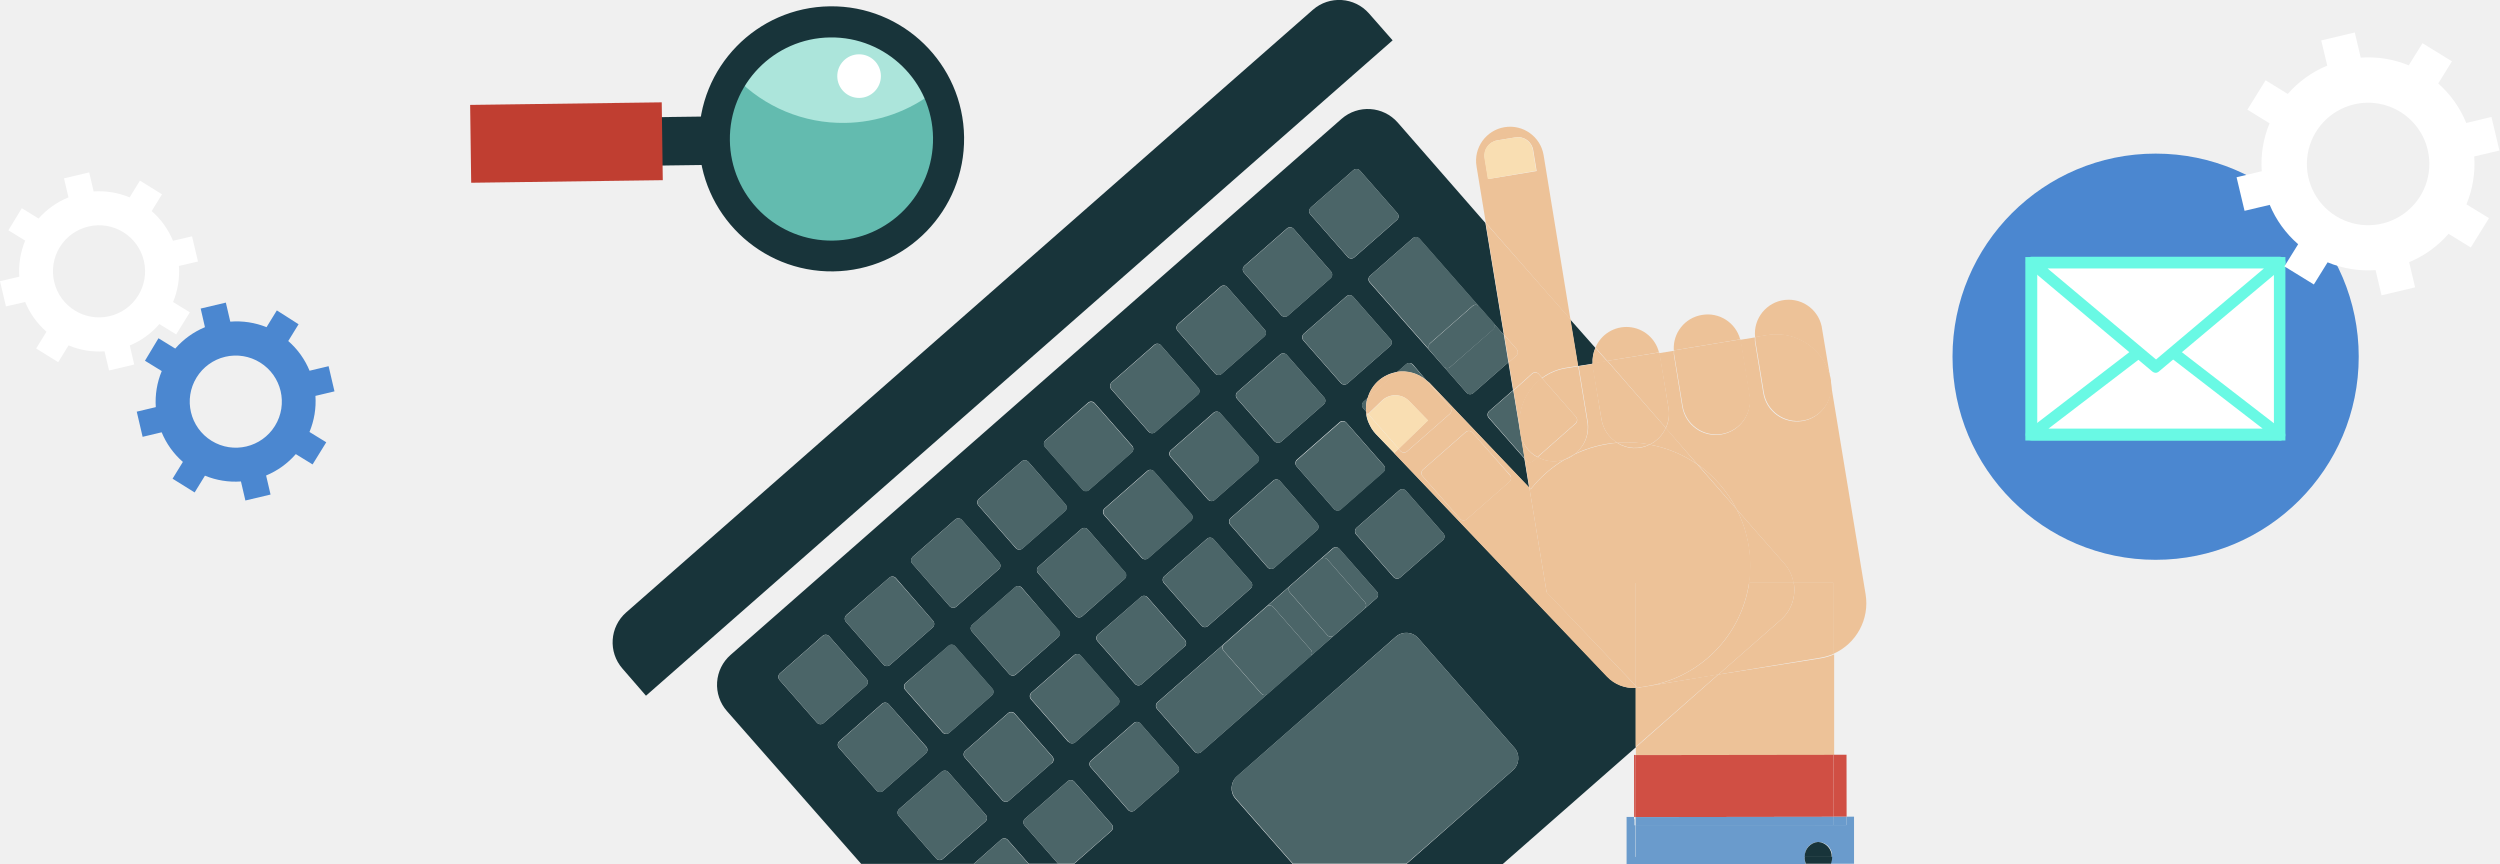
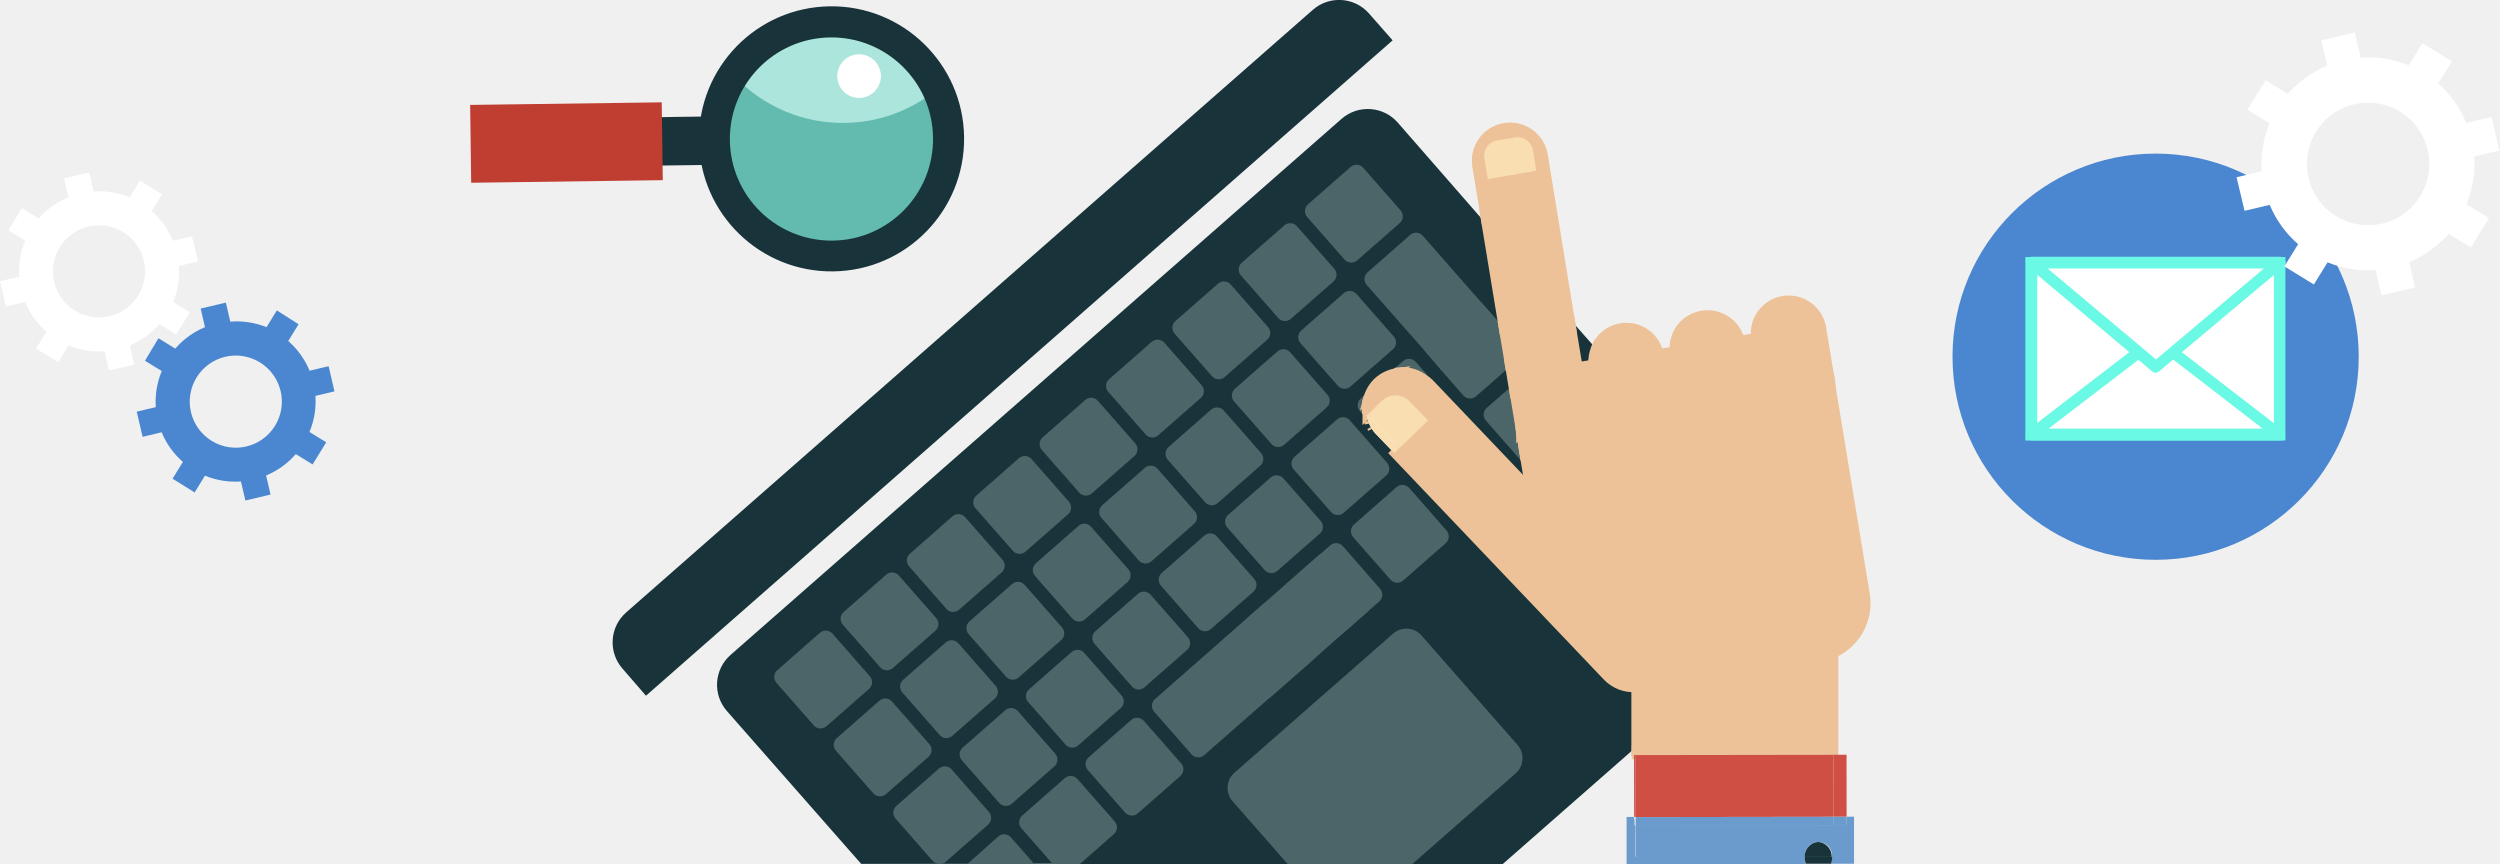
<svg xmlns="http://www.w3.org/2000/svg" viewBox="0 0 298 102.96">
  <defs>
-     <style>.cls-1{fill:#4b87d0;}.cls-2{fill:#fff;}.cls-3{fill:#69f9e4;}.cls-4{fill:#63bbaf;}.cls-5{fill:#ace5db;}.cls-6{fill:#18343a;}.cls-7{fill:#c03e31;}.cls-8{fill:none;}.cls-9{fill:#4b6568;}.cls-10{fill:#edc298;}.cls-11{fill:#f9deb2;}.cls-12{fill:#d04f44;}.cls-13{fill:#6a9bcc;}</style>
+     <style>
+             .cls-1{fill:#4b87d0;}.cls-2{fill:#fff;}.cls-3{fill:#69f9e4;}.cls-4{fill:#63bbaf;}.cls-5{fill:#ace5db;}.cls-6{fill:#18343a;}.cls-7{fill:#c03e31;}.cls-8{fill:none;}.cls-9{fill:#4b6568;stroke: #4b6568;}.cls-10{fill:#edc298;stroke: #edc298;}.cls-11{fill:#f9deb2;}.cls-12{fill:#d04f44;}.cls-13{fill:#6a9bcc;}
+         </style>
  </defs>
  <g id="Layer_2" data-name="Layer 2">
    <g id="Layer_1-2" data-name="Layer 1">
      <circle class="cls-1" cx="256.95" cy="42.52" r="24.21" />
      <rect class="cls-2" x="246.71" y="26.77" width="20.49" height="29.59" transform="translate(215.1 298.47) rotate(-89.94)" />
      <path class="cls-3" d="M272.42,52.51l-31,0,0-21.87,31,0ZM242.84,51.1l28.21,0,0-19.11-28.21,0Z" />
      <polygon class="cls-2" points="242.15 51.78 256.95 40.41 271.73 51.81 242.15 51.78" />
      <path class="cls-3" d="M271.73,52.5h0l-29.58,0a.69.69,0,0,1-.42-1.24l14.8-11.37a.69.69,0,0,1,.84,0l14.74,11.38a.69.69,0,0,1-.39,1.26Zm-27.55-1.41,25.53,0L257,41.28Z" />
      <polygon class="cls-2" points="242.18 31.29 256.95 43.75 271.75 31.33 242.18 31.29" />
      <path class="cls-3" d="M257,44.44a.69.69,0,0,1-.45-.16L241.73,31.82a.69.69,0,0,1,.44-1.22h0l29.58,0a.69.69,0,0,1,.44,1.22l-14.8,12.42A.69.69,0,0,1,257,44.44ZM244.07,32,257,42.85,269.86,32Z" />
      <path class="cls-2" d="M290.64,9.95l1.63-2.64-3.51-2.16-1.64,2.64a12.67,12.67,0,0,0-5.72-.92l-.71-3-4,.95.72,3a12.63,12.63,0,0,0-4.71,3.38l-2.64-1.63-2.17,3.5,2.64,1.63a12.6,12.6,0,0,0-.93,5.71l-3,.72.95,4,3-.71a12.6,12.6,0,0,0,3.39,4.69l-1.64,2.64,3.51,2.16,1.64-2.64a12.7,12.7,0,0,0,5.72.93l.71,3,4-.95-.71-3a12.67,12.67,0,0,0,4.7-3.38l2.65,1.63,2.17-3.5L294,24.36a12.66,12.66,0,0,0,.93-5.71l3-.71-.95-4-3,.72A12.65,12.65,0,0,0,290.64,9.95Zm-1.26,7.9a7.3,7.3,0,1,1-8.77-5.41A7.29,7.29,0,0,1,289.38,17.85Z" />
      <path class="cls-1" d="M27.45,38.34l-.53-2.27-3,.71L24.43,39a9.54,9.54,0,0,0-3.54,2.55l-2-1.23L17.28,43l2,1.23a9.54,9.54,0,0,0-.71,4.3l-2.27.54.7,3,2.27-.54a9.45,9.45,0,0,0,2.53,3.53l-1.23,2L23.2,58.7l1.23-2a9.48,9.48,0,0,0,4.29.69l.53,2.27,3-.71-.53-2.27a9.53,9.53,0,0,0,3.54-2.55l2,1.23,1.63-2.64-2-1.23a9.53,9.53,0,0,0,.71-4.3l2.27-.54-.7-3-2.27.54a9.48,9.48,0,0,0-2.54-3.54l1.23-2L33,37l-1.23,2A9.49,9.49,0,0,0,27.45,38.34ZM31,43.21A5.49,5.49,0,1,1,23.43,45,5.48,5.48,0,0,1,31,43.21Z" />
      <path class="cls-2" d="M4.6,26.05l-2-1.23L1,27.45l2,1.23a9.52,9.52,0,0,0-.7,4.3L0,33.52l.71,3L3,36a9.51,9.51,0,0,0,2.54,3.54l-1.23,2,2.63,1.63,1.23-2a9.46,9.46,0,0,0,4.29.71L13,44.16l3-.71-.53-2.27A9.49,9.49,0,0,0,19,38.63l2,1.23,1.63-2.63-2-1.23a9.52,9.52,0,0,0,.7-4.3l2.27-.53-.71-3-2.27.53a9.51,9.51,0,0,0-2.54-3.54l1.23-2-2.63-1.63-1.23,2a9.46,9.46,0,0,0-4.29-.71l-.53-2.27-3,.71.53,2.27A9.48,9.48,0,0,0,4.6,26.05Zm5.94.95A5.49,5.49,0,1,1,6.46,33.6,5.48,5.48,0,0,1,10.54,27Z" />
      <circle class="cls-4" cx="99.14" cy="16.56" r="13.58" transform="translate(-0.21 1.33) rotate(-0.77)" />
      <path class="cls-5" d="M99,3A13.57,13.57,0,0,0,87.71,9.25a17.71,17.71,0,0,0,13,5.4,17.67,17.67,0,0,0,10.75-3.81A13.57,13.57,0,0,0,99,3Z" />
      <path class="cls-6" d="M114.92,16.35a15.8,15.8,0,1,0-15.59,16A15.8,15.8,0,0,0,114.92,16.35ZM87,16.73A12.11,12.11,0,1,1,99.28,28.68,12.11,12.11,0,0,1,87,16.73Z" />
      <rect class="cls-6" x="57.94" y="14.05" width="27.68" height="5.77" transform="translate(-0.22 0.97) rotate(-0.77)" />
      <rect class="cls-7" x="56.1" y="12.35" width="22.84" height="9.28" transform="translate(-0.22 0.91) rotate(-0.77)" />
      <circle class="cls-2" cx="102.4" cy="9.07" r="2.6" transform="translate(-0.11 1.38) rotate(-0.77)" />
      <polygon class="cls-8" points="194.78 97.39 194.77 90 194.96 90 194.95 89.07 179.13 102.96 193.91 102.96 193.9 97.39 194.78 97.39" />
      <path class="cls-6" d="M119.34,100.07a.57.57,0,0,1,.8.05l2.49,2.84h3.5l-4-4.57a.57.57,0,0,1,.05-.8l5.08-4.46a.57.57,0,0,1,.8.05l4.46,5.08a.57.57,0,0,1-.05.8L128,103h26.1l-6.83-7.78a1.9,1.9,0,0,1,.18-2.68L166.38,75.9a1.9,1.9,0,0,1,2.68.18l11.45,13.05a1.9,1.9,0,0,1-.17,2.68L167.64,103h11.48L195,89.07V82a4.34,4.34,0,0,1-3.38-1.33L166.19,54h0L164,51.74a4.37,4.37,0,0,1-.49-.63l-.12-.21a4.4,4.4,0,0,1-.25-.5c0-.07-.07-.15-.09-.22a4.44,4.44,0,0,1-.18-.65h0a4.37,4.37,0,0,1,0-.44l-.36-.42a.57.57,0,0,1,.05-.8l.47-.42a4.34,4.34,0,0,1,3.55-3.12l1.05-.92a.57.57,0,0,1,.8.05L170,45.31a4.38,4.38,0,0,1,.4.34l11.87,12.47-.57-3.47-4.25-4.84a.57.57,0,0,1,.05-.8l2.85-2.5-.55-3.33-4.19,3.67a.57.57,0,0,1-.8-.05l-2.74-3.13h0l-8.81-10a.57.57,0,0,1,.05-.8l5.08-4.46a.57.57,0,0,1,.8.05l7.1,8.09h0l1.25,1.42.46.53h0l1.26,1.43-2.2-13.35L166.61,14.61a4.75,4.75,0,0,0-6.7-.44L87.09,78.06a4.74,4.74,0,0,0-.44,6.7l16,18.21h13.42Zm6-9.09-5.08,4.46a.57.57,0,0,1-.8-.05L115,90.3a.57.57,0,0,1,.05-.8L120.16,85a.57.57,0,0,1,.8.05l4.45,5.08A.57.57,0,0,1,125.36,91Zm13.39-21.49a.57.57,0,0,1,.05-.8l5.08-4.46a.57.57,0,0,1,.8.05l4.46,5.08a.57.57,0,0,1-.05.8L144,74.62a.57.57,0,0,1-.8-.05Zm2.43,7.61-5.08,4.46a.57.57,0,0,1-.8-.05l-4.46-5.08a.57.57,0,0,1,.05-.8L136,71.16a.57.57,0,0,1,.8.05l4.45,5.08A.57.57,0,0,1,141.18,77.1Zm5.48-14.55a.57.57,0,0,1,.05-.8l5.08-4.46a.57.57,0,0,1,.8.05l4.45,5.08a.57.57,0,0,1-.05.8l-5.08,4.46a.57.57,0,0,1-.8-.05Zm5.27-9.95-4.46-5.08a.57.57,0,0,1,.05-.8l5.08-4.46a.57.57,0,0,1,.8.05l4.46,5.08a.57.57,0,0,1-.05.8l-5.08,4.46A.57.57,0,0,1,151.93,52.6Zm-2,1.73a.57.57,0,0,1-.05.8l-5.08,4.46a.57.57,0,0,1-.8-.05l-4.46-5.08a.57.57,0,0,1,.05-.8l5.08-4.46a.57.57,0,0,1,.8.05ZM142,61.27a.57.57,0,0,1-.05.8l-5.08,4.46a.57.57,0,0,1-.8-.05l-4.46-5.08a.57.57,0,0,1,.05-.8l5.08-4.46a.57.57,0,0,1,.8.05Zm-7.91,6.94a.57.57,0,0,1-.05.8L129,73.46a.57.57,0,0,1-.8-.05l-4.46-5.08a.57.57,0,0,1,.05-.8l5.08-4.46a.57.57,0,0,1,.8.05Zm-7.91,6.94a.57.57,0,0,1-.05.8L121.1,80.4a.57.57,0,0,1-.8-.05l-4.45-5.08a.57.57,0,0,1,.05-.8L121,70a.57.57,0,0,1,.8.05Zm-7.91,6.94a.57.57,0,0,1-.05.8l-5.08,4.46a.57.57,0,0,1-.8-.05l-4.45-5.08a.57.57,0,0,1,.05-.8L113.06,77a.57.57,0,0,1,.8.05Zm9.07,6.35-4.45-5.08a.57.57,0,0,1,.05-.8l5.08-4.46a.57.57,0,0,1,.8.05l4.46,5.08a.57.57,0,0,1-.05.8l-5.08,4.46A.57.57,0,0,1,127.39,88.44Zm13,3.69-5.08,4.46a.57.57,0,0,1-.8-.05L130,91.45a.57.57,0,0,1,.05-.8l5.08-4.46a.57.57,0,0,1,.8.05l4.46,5.08A.57.57,0,0,1,140.37,92.12Zm23.73-20.81L159,75.76h0l-2.83,2.48h0l-5.08,4.46h0l-7.91,6.94a.57.57,0,0,1-.8-.05l-4.46-5.08a.57.57,0,0,1,.05-.8l7.91-6.94h0l3-2.66,4.88-4.28h0l5.08-4.46a.57.57,0,0,1,.8.05l4.46,5.08A.57.57,0,0,1,164.09,71.31Zm2.71-12.87a.57.57,0,0,1,.8.05l4.46,5.08a.57.57,0,0,1-.05.8l-5.08,4.46a.57.57,0,0,1-.8-.05l-4.46-5.08a.57.57,0,0,1,.05-.8Zm-1.84-3a.57.57,0,0,1-.05.8l-5.08,4.46a.57.57,0,0,1-.8-.05l-4.46-5.08a.57.57,0,0,1,.05-.8l5.08-4.46a.57.57,0,0,1,.8.05Zm.81-15a.57.57,0,0,1-.05.8l-5.08,4.46a.57.57,0,0,1-.8-.05l-4.46-5.08a.57.57,0,0,1,.05-.8l5.08-4.46a.57.57,0,0,1,.8.05Zm-9.52-15.7,5.08-4.46a.57.57,0,0,1,.8.05l4.46,5.08a.57.57,0,0,1-.05.8l-5.08,4.46a.57.57,0,0,1-.8-.05l-4.45-5.08A.57.57,0,0,1,156.25,24.75Zm-7.91,6.94,5.08-4.46a.57.57,0,0,1,.8.05l4.45,5.08a.57.57,0,0,1-.05.8l-5.08,4.46a.57.57,0,0,1-.8-.05l-4.45-5.08A.57.57,0,0,1,148.34,31.69Zm-7.91,6.94,5.08-4.46a.57.57,0,0,1,.8.05l4.46,5.08a.57.57,0,0,1-.05.8l-5.08,4.46a.57.57,0,0,1-.8-.05l-4.46-5.08A.57.57,0,0,1,140.43,38.63Zm-7.91,6.94,5.08-4.46a.57.57,0,0,1,.8.05l4.45,5.08a.57.57,0,0,1-.05.8l-5.08,4.46a.57.57,0,0,1-.8-.05l-4.46-5.08A.57.57,0,0,1,132.52,45.57Zm-7.91,6.94L129.69,48a.57.57,0,0,1,.8.05l4.46,5.08a.57.57,0,0,1-.05.8l-5.08,4.46a.57.57,0,0,1-.8-.05l-4.46-5.08A.57.57,0,0,1,124.61,52.5Zm-7.91,6.94L121.78,55a.57.57,0,0,1,.8.05L127,60.12a.57.57,0,0,1-.05.8l-5.08,4.46a.57.57,0,0,1-.8-.05l-4.45-5.08A.57.57,0,0,1,116.7,59.44Zm-7.91,6.94,5.08-4.46a.57.57,0,0,1,.8.05l4.46,5.08a.57.57,0,0,1-.05.8L114,72.31a.57.57,0,0,1-.8-.05l-4.45-5.08A.57.57,0,0,1,108.8,66.38Zm-7.91,6.94L106,68.86a.57.57,0,0,1,.8.05L111.22,74a.57.57,0,0,1-.05.8l-5.08,4.46a.57.57,0,0,1-.8-.05l-4.45-5.08A.57.57,0,0,1,100.89,73.32ZM97.38,86.14l-4.46-5.08a.57.57,0,0,1,.05-.8l5.08-4.46a.57.57,0,0,1,.8.05l4.45,5.08a.57.57,0,0,1-.05.8l-5.08,4.46A.57.57,0,0,1,97.38,86.14Zm7.1,8.09L100,89.15a.57.57,0,0,1,.05-.8l5.08-4.46a.57.57,0,0,1,.8.05L110.41,89a.57.57,0,0,1-.05.8l-5.08,4.46A.57.57,0,0,1,104.48,94.23Zm7.1,8.09-4.45-5.08a.57.57,0,0,1,.05-.8L112.25,92a.57.57,0,0,1,.8.05l4.46,5.08a.57.57,0,0,1-.05.8l-5.08,4.46A.57.57,0,0,1,111.57,102.31Z" />
      <path class="cls-6" d="M189.84,43.35a4,4,0,0,1,.33-1.88l-3-3.39.92,5.55Z" />
      <rect class="cls-9" x="94.17" y="77.05" width="7.89" height="7.89" rx="0.57" ry="0.57" transform="translate(-29.05 84.82) rotate(-41.26)" />
      <rect class="cls-9" x="102.08" y="70.11" width="7.89" height="7.89" rx="0.57" ry="0.57" transform="translate(-22.51 88.32) rotate(-41.26)" />
      <rect class="cls-9" x="109.99" y="63.17" width="7.89" height="7.89" rx="0.57" ry="0.57" transform="translate(-15.98 91.8) rotate(-41.26)" />
      <rect class="cls-9" x="117.9" y="56.24" width="7.89" height="7.89" rx="0.57" ry="0.57" transform="translate(-9.44 95.3) rotate(-41.26)" />
      <rect class="cls-9" x="125.81" y="49.3" width="7.89" height="7.89" rx="0.57" ry="0.57" transform="translate(-2.9 98.79) rotate(-41.26)" />
      <rect class="cls-9" x="133.72" y="42.36" width="7.89" height="7.89" rx="0.57" ry="0.57" transform="translate(3.64 102.27) rotate(-41.25)" />
      <rect class="cls-9" x="141.63" y="35.42" width="7.89" height="7.89" rx="0.57" ry="0.57" transform="translate(10.19 105.79) rotate(-41.26)" />
      <rect class="cls-9" x="149.54" y="28.48" width="7.89" height="7.89" rx="0.57" ry="0.57" transform="translate(16.72 109.28) rotate(-41.26)" />
      <rect class="cls-9" x="157.45" y="21.54" width="7.89" height="7.89" rx="0.57" ry="0.57" transform="translate(23.25 112.75) rotate(-41.26)" />
      <rect class="cls-9" x="101.27" y="85.14" width="7.89" height="7.89" rx="0.57" ry="0.57" transform="translate(-32.63 91.49) rotate(-41.25)" />
      <rect class="cls-9" x="109.18" y="78.2" width="7.89" height="7.89" rx="0.57" ry="0.57" transform="translate(-26.09 95) rotate(-41.26)" />
      <rect class="cls-9" x="117.09" y="71.26" width="7.89" height="7.89" rx="0.57" ry="0.57" transform="translate(-19.55 98.5) rotate(-41.27)" />
      <rect class="cls-9" x="125" y="64.32" width="7.89" height="7.89" rx="0.57" ry="0.57" transform="translate(-13.01 101.98) rotate(-41.26)" />
      <rect class="cls-9" x="132.91" y="57.39" width="7.89" height="7.89" rx="0.57" ry="0.57" transform="translate(-6.48 105.46) rotate(-41.25)" />
      <rect class="cls-9" x="140.81" y="50.45" width="7.89" height="7.89" rx="0.57" ry="0.57" transform="translate(0.07 108.97) rotate(-41.26)" />
      <rect class="cls-9" x="148.72" y="43.51" width="7.89" height="7.89" rx="0.57" ry="0.57" transform="translate(6.61 112.46) rotate(-41.26)" />
      <rect class="cls-9" x="156.63" y="36.57" width="7.89" height="7.89" rx="0.57" ry="0.57" transform="translate(13.15 115.95) rotate(-41.26)" />
      <polygon class="cls-9" points="178.03 38.48 177.57 37.95 178.03 38.48 178.03 38.48" />
      <path class="cls-9" d="M170.44,40.93l5.08-4.46a.57.57,0,0,1,.8.05l-7.1-8.09a.57.57,0,0,0-.8-.05l-5.08,4.46a.57.57,0,0,0-.05.8l8.81,10h0l-1.71-2A.57.57,0,0,1,170.44,40.93Z" />
      <rect class="cls-9" x="108.37" y="93.23" width="7.89" height="7.89" rx="0.57" ry="0.57" transform="translate(-36.2 98.2) rotate(-41.26)" />
      <rect class="cls-9" x="116.27" y="86.29" width="7.89" height="7.89" rx="0.57" ry="0.57" transform="translate(-29.66 101.68) rotate(-41.26)" />
      <rect class="cls-9" x="124.18" y="79.35" width="7.89" height="7.89" rx="0.57" ry="0.57" transform="translate(-23.12 105.17) rotate(-41.26)" />
      <rect class="cls-9" x="132.09" y="72.41" width="7.89" height="7.89" rx="0.57" ry="0.57" transform="translate(-16.58 108.67) rotate(-41.26)" />
      <rect class="cls-9" x="140" y="65.47" width="7.89" height="7.89" rx="0.57" ry="0.57" transform="translate(-10.04 112.16) rotate(-41.26)" />
      <rect class="cls-9" x="147.91" y="58.54" width="7.89" height="7.89" rx="0.57" ry="0.57" transform="translate(-3.5 115.66) rotate(-41.26)" />
      <rect class="cls-9" x="155.82" y="51.6" width="7.89" height="7.89" rx="0.57" ry="0.57" transform="translate(3.03 119.14) rotate(-41.25)" />
      <path class="cls-9" d="M163,47.45l-.47.42a.57.57,0,0,0-.05.8l.36.42A4.41,4.41,0,0,1,163,47.45Z" />
      <path class="cls-9" d="M170,45.31l-1.62-1.85a.57.57,0,0,0-.8-.05l-1.05.92A4.4,4.4,0,0,1,170,45.31Z" />
      <path class="cls-9" d="M178,38.48a.57.57,0,0,1-.05.8l-5.08,4.46a.57.57,0,0,1-.8-.05l2.74,3.13a.57.57,0,0,0,.8.05l4.19-3.67-.54-3.28Z" />
      <polygon class="cls-9" points="176.32 36.53 176.32 36.53 177.57 37.95 176.32 36.53" />
      <path class="cls-9" d="M172.9,43.73,178,39.28a.57.57,0,0,0,.05-.8l-.46-.53-1.25-1.42a.57.57,0,0,0-.8-.05l-5.08,4.46a.57.57,0,0,0-.05.8l1.71,2A.57.57,0,0,0,172.9,43.73Z" />
      <path class="cls-9" d="M119.34,100.07,116.05,103h6.58l-2.49-2.84A.57.57,0,0,0,119.34,100.07Z" />
      <path class="cls-9" d="M132.51,98.26l-4.46-5.08a.57.57,0,0,0-.8-.05l-5.08,4.46a.57.57,0,0,0-.05.8l4,4.57H128l4.44-3.9A.57.57,0,0,0,132.51,98.26Z" />
      <rect class="cls-9" x="131.28" y="87.44" width="7.89" height="7.89" rx="0.57" ry="0.57" transform="translate(-26.69 111.87) rotate(-41.26)" />
      <path class="cls-9" d="M150.31,82.65l-4.46-5.08a.57.57,0,0,1,.05-.8L138,83.71a.57.57,0,0,0-.05.8l4.46,5.08a.57.57,0,0,0,.8.05l7.91-6.94A.57.57,0,0,1,150.31,82.65Z" />
      <path class="cls-9" d="M158.21,75.71l-4.46-5.08a.57.57,0,0,1,.05-.8l-4.88,4.28,2.05-1.8a.57.57,0,0,1,.8.05l4.46,5.08a.57.57,0,0,1,0,.8L159,75.77A.57.57,0,0,1,158.21,75.71Z" />
      <polygon class="cls-9" points="145.9 76.77 145.9 76.77 148.93 74.12 145.9 76.77" />
      <polygon class="cls-9" points="151.1 82.7 156.19 78.25 156.19 78.25 151.1 82.7 151.1 82.7" />
      <path class="cls-9" d="M156.24,77.45l-4.46-5.08a.57.57,0,0,0-.8-.05l-2.05,1.8-3,2.66a.57.57,0,0,0-.05.8l4.46,5.08a.57.57,0,0,0,.8.05l5.08-4.46A.57.57,0,0,0,156.24,77.45Z" />
      <path class="cls-9" d="M159.69,65.43a.57.57,0,0,0-.8-.05l-5.08,4.46h0l3.63-3.19a.57.57,0,0,1,.8.05l4.46,5.08a.57.57,0,0,1-.05.8L159,75.77h0l5.08-4.46a.57.57,0,0,0,.05-.8Z" />
      <rect class="cls-9" x="155.25" y="67.26" width="5.96" height="7.89" rx="0.57" ry="0.57" transform="translate(-7.68 122.02) rotate(-41.26)" />
      <rect class="cls-9" x="162.92" y="59.69" width="7.89" height="7.89" rx="0.57" ry="0.57" transform="translate(-0.54 125.84) rotate(-41.26)" />
      <path class="cls-9" d="M181.22,51.59l-.84-5.06L177.54,49a.57.57,0,0,0-.05.8l4.25,4.84-.5-3Z" />
      <path class="cls-9" d="M180.52,89.13,169.07,76.08a1.9,1.9,0,0,0-2.68-.18L147.47,92.49a1.9,1.9,0,0,0-.18,2.68l6.83,7.78h13.52l12.7-11.14A1.9,1.9,0,0,0,180.52,89.13Z" />
      <path class="cls-6" d="M77,82.93l89-78.12-2.81-3.2a4.75,4.75,0,0,0-6.7-.44L74.64,73a4.75,4.75,0,0,0-.44,6.7Z" />
      <path class="cls-10" d="M184,18.5a4.05,4.05,0,1,0-8,1.32l1.11,6.74L187.2,38.09Zm-6.61,2.84-.41-2.51a1.83,1.83,0,0,1,1.51-2.1l2.17-.36a1.83,1.83,0,0,1,2.1,1.51l.41,2.51Z" />
      <path class="cls-10" d="M180.78,41.61a.57.57,0,0,1-.05.8l-.89.78.55,3.33,2.23-2a.57.57,0,0,1,.8.05l.4.46a6.56,6.56,0,0,1,2.82-1.19l1.48-.24-.92-5.55L177.09,26.56l2.2,13.35Z" />
      <path class="cls-10" d="M180.78,41.61l-1.48-1.69.54,3.28.89-.78A.57.57,0,0,0,180.78,41.61Z" />
      <path class="cls-10" d="M181.23,51.64l0-.18a6.59,6.59,0,0,1,2.61-6.39l-.4-.46a.57.57,0,0,0-.8-.05l-2.23,2,.84,5.06Z" />
      <path class="cls-10" d="M197.75,42a4,4,0,0,0-7.57-.57l1.4,1.59Z" />
      <path class="cls-10" d="M189.84,43.35l1.73-.29-1.4-1.59A4,4,0,0,0,189.84,43.35Z" />
      <path class="cls-10" d="M202.88,37.54a4,4,0,0,0-3.36,4.22l7.91-1.31A4,4,0,0,0,202.88,37.54Z" />
      <path class="cls-10" d="M218.21,45.31l-1-6a4,4,0,0,0-8,.88l1.45-.24A6.59,6.59,0,0,1,218.21,45.31Z" />
      <path class="cls-10" d="M198.89,48.67a4,4,0,0,1-.33,2.37l3.76,4.29A14.66,14.66,0,0,1,207,60.7l5.69,6.48a4.7,4.7,0,0,1,1.09,2.3h4.75v8.46a6.59,6.59,0,0,0,3.85-7.1l-4.2-25.47v0l0,.16a4.05,4.05,0,0,1-8,1.32l-1-6.19a4,4,0,0,1,0-.44l-1.77.29a4,4,0,0,1,.11.42l1,6.2a4.05,4.05,0,1,1-8,1.32l-1-6.2a4,4,0,0,1,0-.44l-1.77.29a4,4,0,0,1,.11.42Z" />
      <path class="cls-10" d="M196.64,53a14.66,14.66,0,0,1,5.69,2.36L198.56,51A4,4,0,0,1,196.64,53Z" />
      <path class="cls-10" d="M186.51,54.75a3.82,3.82,0,0,1-3.22-.28l-.55.48a.57.57,0,0,1-.8-.05l-.21-.24.57,3.47.16.17A14.72,14.72,0,0,1,186.51,54.75Z" />
      <path class="cls-10" d="M208.49,69.48h5.31a4.7,4.7,0,0,0-1.09-2.3L207,60.7a14.64,14.64,0,0,1,1.46,8.79Z" />
      <path class="cls-10" d="M187.65,54.14a14.62,14.62,0,0,1,3.93-1.24c.4-.07.8-.1,1.2-.14A4,4,0,0,1,190.9,50l-1-6.19a4,4,0,0,1,0-.44l-1.73.28,1.09,6.63A4,4,0,0,1,187.65,54.14Z" />
      <path class="cls-10" d="M182.74,55l.55-.48a4,4,0,0,1-2.06-2.83l.5,3,.21.24A.57.57,0,0,0,182.74,55Z" />
      <path class="cls-10" d="M187.82,50.49l-4.53,4a3.82,3.82,0,0,0,3.22.28c.37-.22.75-.42,1.14-.61a4,4,0,0,0,1.56-3.87l-1.09-6.63-1.48.24a6.56,6.56,0,0,0-2.82,1.19l4.05,4.62A.57.57,0,0,1,187.82,50.49Z" />
      <path class="cls-10" d="M181.2,51.46l0,.18a4,4,0,0,0,2.06,2.83l4.53-4a.57.57,0,0,0,.05-.8l-4.05-4.62A6.59,6.59,0,0,0,181.2,51.46Z" />
      <path class="cls-10" d="M198.56,51a4,4,0,0,0,.33-2.37l-1-6.2a4,4,0,0,0-.11-.42l-6.18,1Z" />
      <path class="cls-10" d="M190.9,50a4,4,0,0,0,1.89,2.78,14.57,14.57,0,0,1,3.86.2A4,4,0,0,0,198.56,51l-7-8-1.73.29a4,4,0,0,0,0,.44Z" />
      <path class="cls-10" d="M200.57,48.39a4.05,4.05,0,1,0,8-1.32l-1-6.2a4,4,0,0,0-.11-.42l-7.91,1.31a4,4,0,0,0,0,.44Z" />
      <path class="cls-10" d="M210.25,46.79a4.05,4.05,0,0,0,8-1.32l0-.16a6.59,6.59,0,0,0-7.57-5.39l-1.45.24a4,4,0,0,0,0,.44Z" />
      <path class="cls-10" d="M162.85,49.08a4.37,4.37,0,0,0,0,.44l.18-.18Z" />
      <path class="cls-10" d="M184.36,70.58l-2.06-12.46L170.43,45.66a4.38,4.38,0,0,0-.4-.34l2.83,3.23a.57.57,0,0,1-.05.8l-5.08,4.46a.57.57,0,0,1-.8-.05l-.22-.25-.53.51,25.38,26.66A4.34,4.34,0,0,0,194.94,82v-.3Zm-4.45-13.15-5.08,4.46a.57.57,0,0,1-.8-.05l-4.46-5.08a.57.57,0,0,1,.05-.8l5.08-4.46a.57.57,0,0,1,.8.05L180,56.63A.57.57,0,0,1,179.91,57.43Z" />
      <path class="cls-10" d="M163.16,50.4c0-.07-.07-.15-.09-.22C163.1,50.26,163.13,50.33,163.16,50.4Z" />
      <path class="cls-10" d="M164.19,45.49a4.37,4.37,0,0,0-1.18,2l3.55-3.12A4.39,4.39,0,0,0,164.19,45.49Z" />
      <path class="cls-10" d="M163.54,51.11l-.12-.21Z" />
      <path class="cls-10" d="M164.71,47.76a2.31,2.31,0,0,1,3.26.05l2.23,2.3-3.49,3.38.22.25a.57.57,0,0,0,.8.05l5.08-4.46a.57.57,0,0,0,.05-.8L170,45.31a4.4,4.4,0,0,0-3.48-1L163,47.45a4.41,4.41,0,0,0-.16,1.63l.23.26Z" />
      <rect class="cls-10" x="170.83" y="52.75" width="7.89" height="7.89" rx="0.57" ry="0.57" transform="translate(6.01 129.35) rotate(-41.26)" />
      <path class="cls-10" d="M202.32,55.32,207,60.7A14.66,14.66,0,0,0,202.32,55.32Z" />
      <path class="cls-10" d="M194.94,81.7l0-12.2,13.57,0A14.64,14.64,0,0,0,207,60.7l-4.71-5.37A14.66,14.66,0,0,0,196.64,53a3.88,3.88,0,0,1-3.86-.2c-.4,0-.8.07-1.2.14a14.62,14.62,0,0,0-3.93,1.24,4,4,0,0,1-1.14.61,14.72,14.72,0,0,0-4.05,3.54l-.16-.17,2.06,12.46Z" />
      <path class="cls-10" d="M187.65,54.14c-.39.19-.77.39-1.14.61A4,4,0,0,0,187.65,54.14Z" />
      <path class="cls-10" d="M192.78,52.77a3.88,3.88,0,0,0,3.86.2A14.57,14.57,0,0,0,192.78,52.77Z" />
      <path class="cls-11" d="M180.62,16.38l-2.17.36a1.83,1.83,0,0,0-1.51,2.1l.41,2.51,5.77-1-.41-2.51A1.83,1.83,0,0,0,180.62,16.38Z" />
      <path class="cls-11" d="M162.89,49.53a4.44,4.44,0,0,0,.18.65,4.41,4.41,0,0,1-.18-.66Z" />
      <path class="cls-11" d="M164,51.74a4.41,4.41,0,0,1-.49-.63A4.37,4.37,0,0,0,164,51.74Z" />
      <polygon class="cls-11" points="166.19 54.01 166.19 54.01 164.02 51.74 166.19 54.01" />
      <path class="cls-11" d="M163.41,50.9a4.4,4.4,0,0,1-.25-.5A4.4,4.4,0,0,0,163.41,50.9Z" />
      <path class="cls-11" d="M163.08,49.35l-.18.18a4.41,4.41,0,0,0,.18.66c0,.08.06.15.09.22a4.4,4.4,0,0,0,.25.5l.12.21a4.41,4.41,0,0,0,.49.63L166.19,54l.53-.51Z" />
      <path class="cls-11" d="M168,47.82a2.31,2.31,0,0,0-3.26-.05l-1.64,1.58,3.64,4.15,3.49-3.38Z" />
      <path class="cls-10" d="M204.83,80.4,195,89.07V90l23.63,0,0-12a6.58,6.58,0,0,1-1.58.47Z" />
      <path class="cls-10" d="M196.36,81.8h0l-.68.11-.33.06h-.12l-.27,0v7.07l9.88-8.67Z" />
      <path class="cls-10" d="M213.81,69.47a4.73,4.73,0,0,1-1.52,4.4l-7.45,6.53,12.16-2a6.58,6.58,0,0,0,1.58-.47V69.47Z" />
      <path class="cls-10" d="M195.22,82h0Z" />
      <path class="cls-10" d="M196.36,81.8l8.48-1.4,7.45-6.53a4.73,4.73,0,0,0,1.52-4.4h-5.31A14.66,14.66,0,0,1,196.36,81.8Z" />
      <path class="cls-10" d="M195.29,82h0l.33-.06.68-.11h0l-1.08.18Z" />
      <path class="cls-10" d="M194.94,81.7V82l.27,0Z" />
      <path class="cls-10" d="M208.49,69.48l-13.57,0,0,12.2.27.29h.06l1.08-.18A14.66,14.66,0,0,0,208.49,69.48Z" />
      <rect class="cls-12" x="218.59" y="89.96" width="1.52" height="7.39" transform="translate(-0.13 0.31) rotate(-0.08)" />
      <rect class="cls-12" x="194.78" y="90" width="0.18" height="7.39" transform="translate(-0.16 0.33) rotate(-0.1)" />
      <rect class="cls-12" x="194.96" y="89.98" width="23.63" height="7.39" transform="translate(-0.14 0.3) rotate(-0.08)" />
      <path class="cls-13" d="M215.11,102.21s0,0,0-.06l-20.15,0V98.38h-.18v-1h-.89V103h21.35A2.06,2.06,0,0,1,215.11,102.21Z" />
      <path class="cls-13" d="M218.6,98.35v3.79h-.26s0,0,0,.07a2.06,2.06,0,0,1-.14.75H221V97.35h-.89v1Z" />
      <path class="cls-13" d="M195,102.17l20.15,0a1.62,1.62,0,1,1,3.22,0h.26V98.35l-23.63,0Z" />
      <rect class="cls-13" x="218.6" y="97.35" width="1.52" height="1" transform="translate(-0.14 0.32) rotate(-0.08)" />
      <rect class="cls-13" x="194.78" y="97.39" width="0.18" height="1" transform="matrix(1, 0, 0, 1, -0.13, 0.26)" />
      <rect class="cls-13" x="194.97" y="97.37" width="23.63" height="1" transform="translate(-0.14 0.3) rotate(-0.08)" />
      <path class="cls-6" d="M215.11,102.21a2.06,2.06,0,0,0,.14.75h3a2.06,2.06,0,0,0,.14-.75s0,0,0-.07h-3.22S215.11,102.19,215.11,102.21Z" />
      <path class="cls-6" d="M216.73,100.36a1.73,1.73,0,0,0-1.61,1.79h3.22A1.73,1.73,0,0,0,216.73,100.36Z" />
    </g>
  </g>
</svg>
